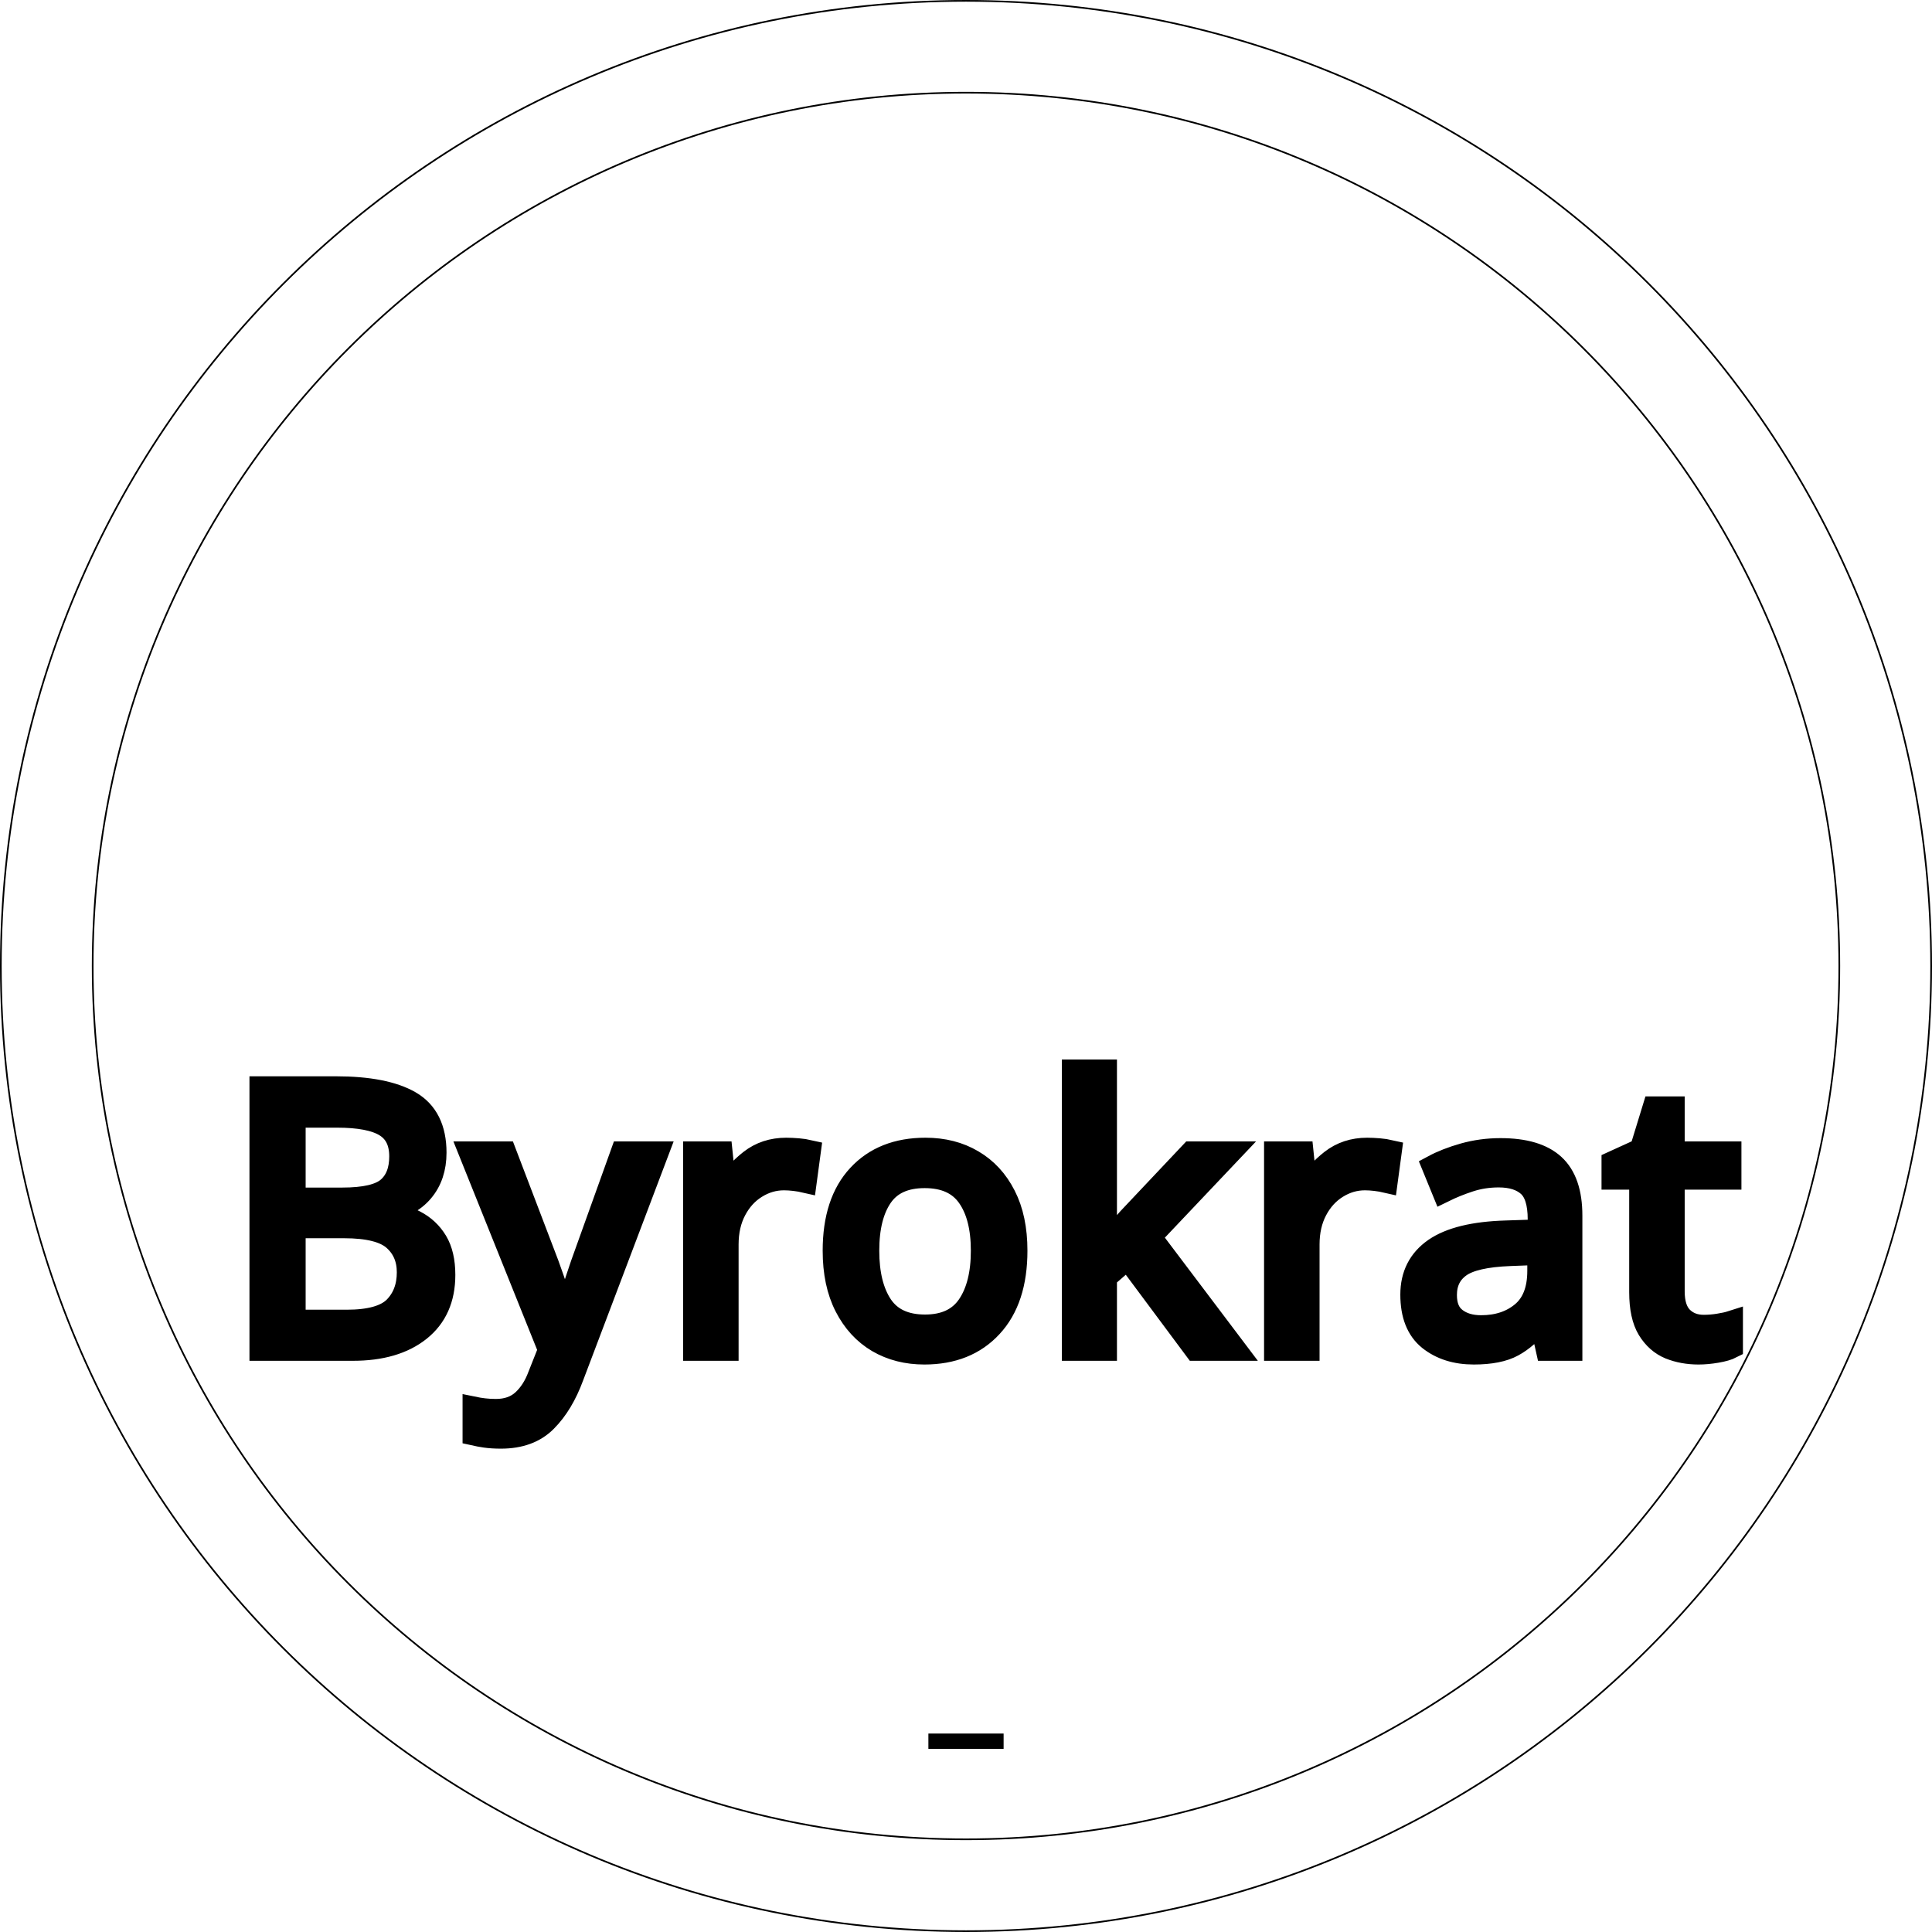
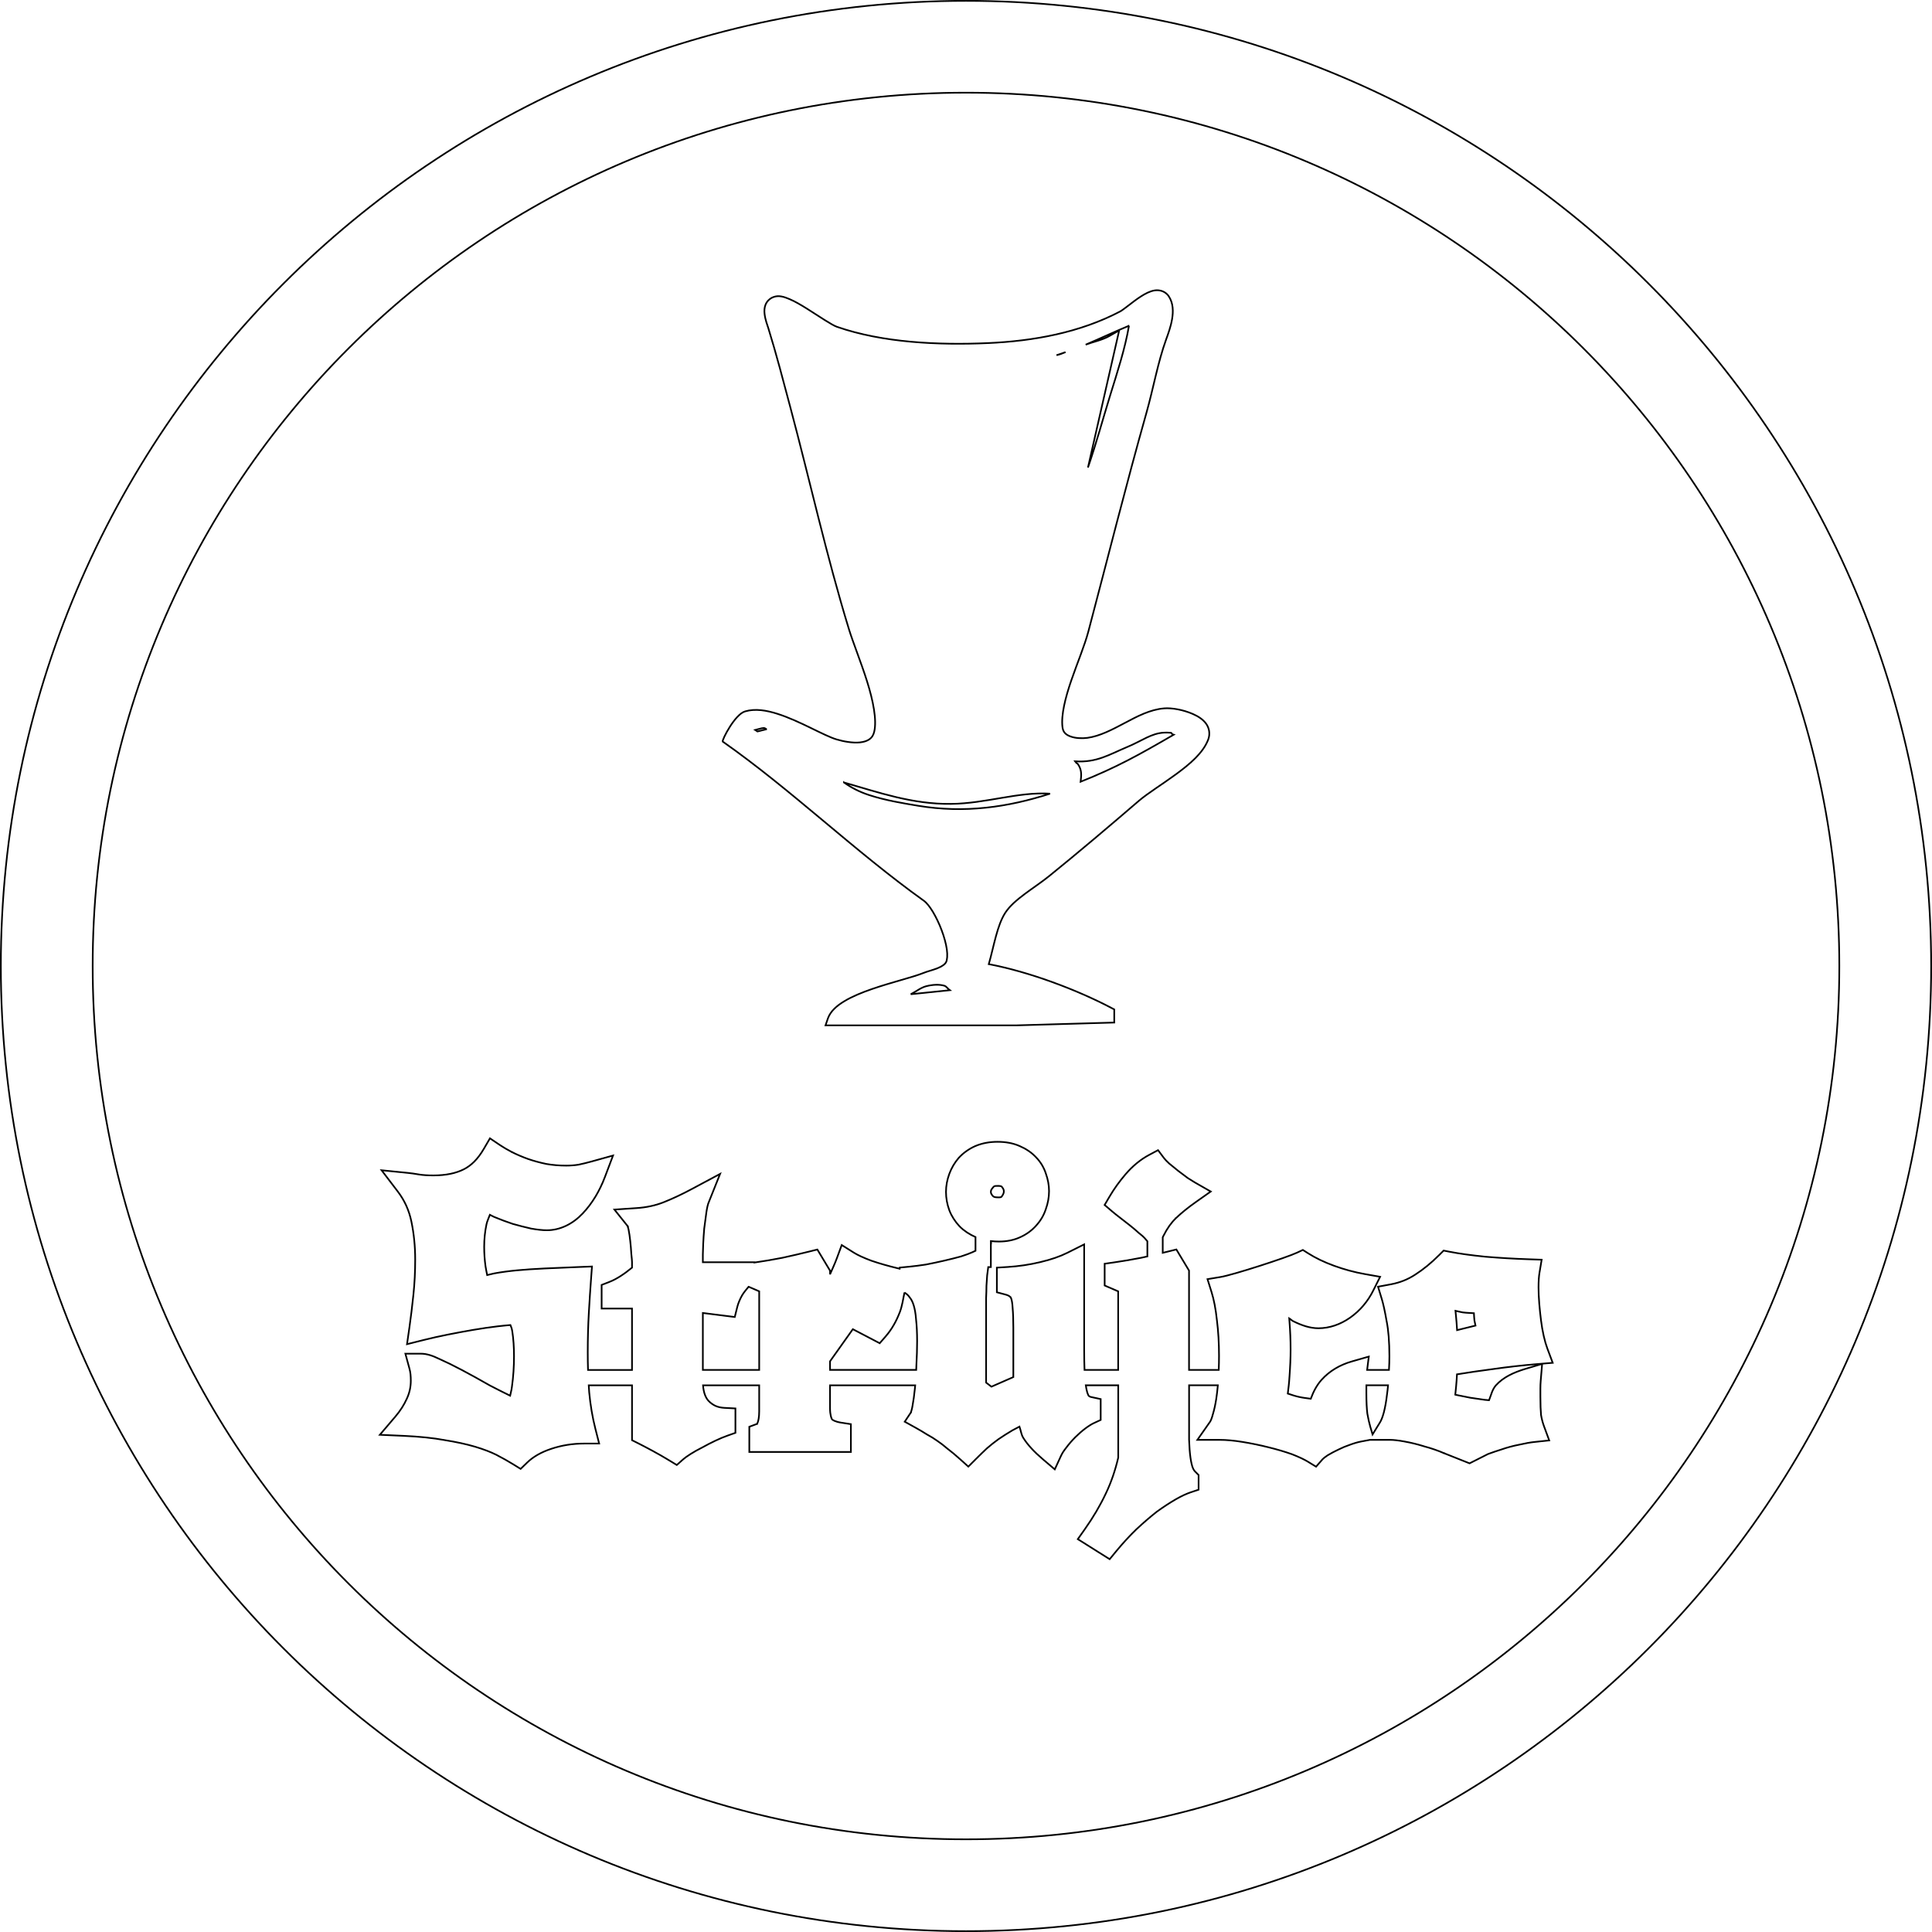
<svg xmlns="http://www.w3.org/2000/svg" version="1.2" viewBox="0 0 219.213 219.213" width="58mm" height="58mm" id="svg1" xml:space="preserve">
  <defs id="defs1">
    <clipPath clipPathUnits="userSpaceOnUse" id="cp1">
      <path d="m 275.5,535.5 c -143.78,0 -260,-116.22 -260,-260 0,-143.78 116.22,-260 260,-260 143.78,0 260,116.22 260,260 0,143.78 -116.22,260 -260,260 z" id="path1" />
    </clipPath>
  </defs>
  <style id="style1">
		tspan { white-space:pre } 
		.s0 { fill: none;stroke: #ff0000;stroke-miterlimit:100 } 
	</style>
  <g id="layer2">
    <g id="layer4" style="display:inline">
      <path id="path2" style="fill:none;stroke:#000000;stroke-width:0.189" d="M 219.118,109.606 A 109.512,109.512 0 0 1 109.606,219.118 109.512,109.512 0 0 1 0.095,109.606 109.512,109.512 0 0 1 109.606,0.095 109.512,109.512 0 0 1 219.118,109.606 Z" />
      <path id="circle2" style="fill:none;stroke:#000000;stroke-width:0.189" d="M 208.697,109.606 A 99.091,99.091 0 0 1 109.606,208.697 99.091,99.091 0 0 1 10.515,109.606 99.091,99.091 0 0 1 109.606,10.515 99.091,99.091 0 0 1 208.697,109.606 Z" />
    </g>
-     <text xml:space="preserve" style="display:inline;font-size:41.522px;font-family:'Didact Gothic';-inkscape-font-specification:'Didact Gothic';text-align:start;letter-spacing:0.769px;writing-mode:lr-tb;direction:ltr;text-anchor:start;fill:#de0000;fill-opacity:0.092;stroke:#000000;stroke-width:2.64;stroke-dasharray:none;stroke-opacity:1" x="25.593" y="153.083" id="text2-9">
-       <tspan id="tspan2-1" x="25.593" y="153.083" style="font-style:normal;font-variant:normal;font-weight:normal;font-stretch:normal;font-family:'New Rocker';-inkscape-font-specification:'New Rocker';letter-spacing:0.769px;fill:#000000;fill-opacity:1;stroke:#000000;stroke-width:2.64;stroke-dasharray:none;stroke-opacity:1">Byrokrat</tspan>
-     </text>
-     <path id="path5" style="display:inline;stroke-width:3.717" d="m 105.339,196.695 h 8.535 v 1.744 h -8.535 z" />
+     <path id="path3" style="font-size:41.522px;font-family:'New Rocker';-inkscape-font-specification:'New Rocker';letter-spacing:0.769px;baseline-shift:baseline;white-space:pre;display:inline;overflow:visible;opacity:1;fill:none;stroke:#000000;stroke-width:0.189;stroke-dasharray:none;stroke-opacity:1;enable-background:accumulate;stop-color:#000000;stop-opacity:1" d="m 55.593,129.16 -0.707,1.211 c -0.677,1.161 -1.434,1.889 -2.273,2.309 -0.883,0.441 -2.014,0.689 -3.438,0.689 -0.669,0 -1.213,-0.039 -1.609,-0.105 -0.514,-0.086 -0.919,-0.145 -1.248,-0.178 l -3.021,-0.303 1.84,2.416 c 0.768,1.008 1.276,2.126 1.543,3.412 0.285,1.375 0.43,2.808 0.43,4.301 0,1.369 -0.068,2.692 -0.201,3.973 -0.137,1.314 -0.286,2.544 -0.449,3.688 l -0.279,1.943 1.904,-0.477 c 0.864,-0.216 1.771,-0.419 2.721,-0.609 0.957,-0.191 1.914,-0.369 2.871,-0.533 0.949,-0.163 1.869,-0.296 2.76,-0.404 0.544,-0.066 0.993,-0.103 1.473,-0.148 0.083,0.227 0.152,0.296 0.219,0.738 0.127,0.837 0.193,1.768 0.193,2.791 0,1.187 -0.079,2.345 -0.236,3.473 l -0.002,0.012 -0.002,0.014 c -0.052,0.437 -0.137,0.635 -0.203,0.988 -0.77,-0.385 -1.574,-0.775 -2.273,-1.148 l -0.018,-0.01 c -0.005,-0.003 -0.011,-0.005 -0.016,-0.008 -1.158,-0.661 -2.213,-1.245 -3.16,-1.746 -0.95,-0.503 -1.781,-0.911 -2.508,-1.232 -0.773,-0.37 -1.419,-0.623 -2.18,-0.623 h -1.729 l 0.455,1.666 c 0.066,0.242 0.108,0.462 0.127,0.656 0.023,0.229 0.035,0.476 0.035,0.74 0,0.727 -0.148,1.396 -0.457,2.059 l -0.006,0.01 -0.004,0.008 c -0.304,0.677 -0.73,1.346 -1.295,2.01 l -1.75,2.055 2.695,0.119 c 1.81,0.081 3.362,0.244 4.639,0.479 l 0.014,0.002 0.016,0.004 c 1.341,0.215 2.493,0.467 3.445,0.75 0.964,0.287 1.761,0.595 2.389,0.908 0.72,0.374 1.356,0.729 1.9,1.066 l 0.875,0.541 0.738,-0.715 c 0.665,-0.643 1.558,-1.171 2.738,-1.564 1.193,-0.398 2.43,-0.596 3.734,-0.596 h 1.699 l -0.42,-1.646 c -0.34,-1.333 -0.576,-2.723 -0.709,-4.17 v -0.004 c -0.019,-0.264 -0.035,-0.526 -0.051,-0.789 h 4.91 v 6.229 l 0.729,0.365 c 0.423,0.212 0.967,0.496 1.623,0.852 0.645,0.349 1.277,0.712 1.895,1.088 l 0.832,0.508 0.73,-0.648 c 0.163,-0.145 0.458,-0.363 0.861,-0.615 0.405,-0.253 0.837,-0.495 1.301,-0.727 l 0.027,-0.014 0.023,-0.014 c 0.473,-0.263 0.96,-0.513 1.461,-0.75 0.491,-0.233 0.948,-0.422 1.369,-0.57 l 0.881,-0.311 v -2.768 l -1.25,-0.066 c -0.762,-0.04 -1.28,-0.275 -1.781,-0.771 -0.325,-0.342 -0.575,-0.888 -0.645,-1.787 h 6.373 v 2.963 c 0,0.637 -0.094,1.076 -0.178,1.273 -0.042,0.099 -0.062,0.137 -0.07,0.148 v 0.002 h -0.002 -0.002 -0.002 l -0.002,-0.002 v -0.002 h -0.002 -0.002 l -0.861,0.32 v 2.859 h 11.525 v -3.154 l -1.117,-0.174 c -0.681,-0.106 -0.95,-0.299 -1.025,-0.373 -0.062,-0.099 -0.225,-0.487 -0.225,-1.271 v -2.59 h 9.666 c -0.009,0.101 -0.019,0.2 -0.029,0.299 -0.08,0.803 -0.173,1.475 -0.273,2.002 l -0.006,0.031 -0.004,0.029 c -0.05,0.351 -0.162,0.631 -0.166,0.68 v 0.002 0.002 h 0.002 v 0.002 h 0.002 v -0.002 h 0.002 l 0.002,-0.002 c 0.004,-0.004 0.011,-0.011 0.019,-0.021 l -0.738,1.107 1.252,0.693 c 0.478,0.266 0.898,0.516 1.256,0.746 l 0.045,0.029 0.049,0.025 c 0.364,0.194 0.715,0.412 1.057,0.656 l 0.018,0.012 0.018,0.014 c 0.365,0.243 0.736,0.527 1.113,0.854 l 0.035,0.031 0.037,0.027 c 0.401,0.3 0.872,0.691 1.404,1.17 l 0.932,0.838 0.885,-0.885 c 0.423,-0.423 0.829,-0.817 1.223,-1.186 l 0.006,-0.004 c 0.405,-0.354 0.838,-0.697 1.297,-1.029 0.489,-0.334 1.019,-0.673 1.592,-1.012 0.229,-0.129 0.544,-0.284 0.801,-0.422 0.143,0.4 0.194,0.871 0.4,1.225 l 0.01,0.018 0.01,0.018 c 0.524,0.838 1.28,1.633 2.26,2.465 l 1.324,1.125 0.727,-1.578 c 0.107,-0.231 0.297,-0.537 0.58,-0.891 l 0.014,-0.016 0.012,-0.018 c 0.293,-0.39 0.624,-0.771 0.998,-1.145 0.374,-0.374 0.756,-0.707 1.146,-1 0.39,-0.293 0.722,-0.491 0.965,-0.604 l 0.768,-0.355 v -2.367 l -1.043,-0.225 c -0.184,-0.039 -0.255,-0.089 -0.312,-0.135 v -0.002 c -0.005,-0.012 -0.098,-0.138 -0.188,-0.461 -0.053,-0.192 -0.105,-0.441 -0.148,-0.742 h 3.682 v 8.205 c -0.338,1.449 -0.801,2.808 -1.406,4.07 l -0.002,0.004 -0.002,0.004 c -0.628,1.335 -1.418,2.682 -2.375,4.037 l -0.803,1.137 3.615,2.273 0.738,-0.896 c 0.744,-0.904 1.513,-1.738 2.305,-2.504 l 0.002,-0.002 c 0.795,-0.741 1.56,-1.399 2.291,-1.975 0.761,-0.55 1.478,-1.019 2.143,-1.402 0.663,-0.383 1.241,-0.649 1.709,-0.805 l 0.902,-0.301 v -1.664 l -0.387,-0.387 c -0.111,-0.111 -0.201,-0.248 -0.281,-0.455 -0.081,-0.21 -0.183,-0.61 -0.258,-1.156 v -0.004 -0.006 c -0.072,-0.505 -0.125,-1.177 -0.152,-1.988 v -3.18 -3.006 h 3.264 c -0.048,0.536 -0.109,1.043 -0.18,1.523 -0.103,0.669 -0.229,1.246 -0.373,1.725 l -0.01,0.029 -0.008,0.031 c -0.116,0.463 -0.257,0.749 -0.299,0.809 l -1.453,2.076 h 2.535 c 0.742,0 1.602,0.075 2.57,0.232 0.988,0.16 1.962,0.36 2.922,0.6 l 0.004,0.002 h 0.004 c 0.981,0.239 1.874,0.504 2.68,0.789 0.799,0.31 1.414,0.602 1.803,0.84 l 0.949,0.58 0.732,-0.836 c 0.066,-0.076 0.269,-0.253 0.576,-0.453 0.37,-0.221 0.766,-0.434 1.193,-0.635 l 0.014,-0.006 0.014,-0.008 c 0.446,-0.223 0.887,-0.406 1.322,-0.551 l 0.019,-0.006 0.019,-0.008 c 0.471,-0.173 0.887,-0.289 1.24,-0.355 l 0.988,-0.186 h 2.279 c 0.376,0 0.931,0.057 1.627,0.186 h 0.004 l 0.004,0.002 c 0.718,0.128 1.455,0.307 2.209,0.541 l 0.025,0.01 0.025,0.006 c 0.77,0.205 1.513,0.461 2.229,0.768 h 0.002 l 0.002,0.002 h 0.002 v 0.002 h 0.002 l 2.889,1.148 2.105,-1.061 c 0.48,-0.171 0.958,-0.343 1.469,-0.5 l 0.023,-0.006 0.021,-0.008 c 0.663,-0.229 1.321,-0.407 1.977,-0.533 l 0.023,-0.004 0.023,-0.006 c 0.682,-0.157 1.259,-0.257 1.711,-0.305 l 1.686,-0.178 -0.586,-1.592 c -0.162,-0.439 -0.272,-0.87 -0.342,-1.297 -0.046,-0.48 -0.074,-1.171 -0.074,-2.066 v -0.914 c 0,-0.296 0.01,-0.591 0.035,-0.887 l 0.162,-1.926 -1.854,0.551 c -1.433,0.427 -2.575,0.986 -3.381,1.873 l -0.012,0.012 -0.012,0.014 c -0.403,0.467 -0.533,1.095 -0.762,1.67 -0.171,-0.016 -0.296,-0.024 -0.488,-0.043 -0.533,-0.08 -1.078,-0.158 -1.637,-0.238 -0.561,-0.107 -1.093,-0.214 -1.6,-0.32 l -0.014,-0.004 c -0.041,-0.009 -0.055,-0.018 -0.094,-0.027 0.033,-0.319 0.057,-0.585 0.096,-0.947 0.048,-0.445 0.066,-0.904 0.096,-1.357 1.324,-0.21 2.654,-0.415 4.031,-0.59 h 0.01 l 0.012,-0.002 c 1.719,-0.246 3.407,-0.436 5.068,-0.572 l 1.742,-0.143 -0.613,-1.637 c -0.139,-0.37 -0.278,-0.841 -0.406,-1.406 -0.128,-0.563 -0.231,-1.157 -0.309,-1.781 -0.081,-0.646 -0.149,-1.293 -0.203,-1.939 l 0.002,0.004 c -0.053,-0.663 -0.08,-1.265 -0.08,-1.805 0,-0.699 0.042,-1.258 0.107,-1.65 l 0.248,-1.486 -1.506,-0.051 c -1.604,-0.054 -3.221,-0.149 -4.854,-0.285 -0.009,-8.5e-4 -0.013,-9.5e-4 -0.021,-0.002 -1.621,-0.163 -2.979,-0.351 -4.051,-0.561 l -0.689,-0.135 -0.498,0.496 c -0.911,0.911 -1.821,1.653 -2.725,2.23 l -0.008,0.004 -0.006,0.004 c -0.82,0.539 -1.726,0.902 -2.756,1.094 l -1.451,0.27 0.43,1.412 c 0.166,0.545 0.355,1.393 0.543,2.496 l 0.004,0.018 0.004,0.018 c 0.196,0.981 0.307,2.305 0.307,3.936 0,0.477 -0.016,0.999 -0.047,1.562 h -2.479 l 0.189,-1.512 -1.92,0.549 c -1.363,0.39 -2.548,1.091 -3.443,2.09 l -0.002,0.002 c -0.557,0.624 -0.931,1.364 -1.217,2.143 -0.456,-0.067 -0.869,-0.101 -1.4,-0.223 l -0.008,-0.002 c -0.505,-0.119 -0.814,-0.241 -1.201,-0.363 0.07,-0.612 0.154,-1.193 0.189,-1.883 v -0.002 c 2e-4,-9.2e-4 0.002,-0.005 0.002,-0.006 v -0.002 -0.002 c 0.083,-1.121 0.127,-2.156 0.127,-3.1 0,-1.074 -0.043,-2.135 -0.127,-3.184 v -0.01 c -0.006,-0.116 -0.026,-0.232 -0.033,-0.348 0.154,0.087 0.293,0.242 0.449,0.32 0.999,0.499 1.932,0.805 2.875,0.805 1.258,0 2.485,-0.432 3.578,-1.193 l 0.002,-0.002 0.004,-0.002 c 1.115,-0.787 2.004,-1.828 2.621,-3.062 l 0.789,-1.58 -1.74,-0.309 c -1.169,-0.208 -2.326,-0.52 -3.475,-0.938 -1.143,-0.416 -2.122,-0.89 -2.939,-1.41 l -0.613,-0.389 -0.656,0.307 c -1.203,0.565 -7.244,2.523 -8.666,2.76 l -1.498,0.248 0.455,1.449 c 0.27,0.859 0.48,1.925 0.611,3.188 l 0.002,0.014 0.002,0.016 c 0.158,1.238 0.238,2.581 0.238,4.027 0,0.545 -0.011,1.08 -0.031,1.604 h -3.371 v -11.27 l -1.439,-2.398 -0.949,0.236 c -0.192,0.048 -0.391,0.097 -0.596,0.146 v -1.764 l 0.104,-0.207 c 0.415,-0.83 0.884,-1.474 1.393,-1.961 v -0.002 h 0.002 c 0.605,-0.58 1.357,-1.192 2.256,-1.826 l 1.693,-1.195 -1.801,-1.029 c -0.146,-0.084 -0.424,-0.255 -0.779,-0.482 -0.342,-0.263 -0.706,-0.536 -1.094,-0.82 l -0.016,-0.012 c -0.007,-0.005 -0.012,-0.01 -0.019,-0.016 -0.349,-0.275 -0.685,-0.549 -1.01,-0.822 l -0.006,-0.006 c -0.291,-0.267 -0.492,-0.487 -0.578,-0.602 l -0.678,-0.904 -0.998,0.531 c -0.988,0.527 -1.878,1.262 -2.662,2.172 l -0.002,0.002 -0.002,0.002 c -0.711,0.829 -1.324,1.68 -1.838,2.557 l -0.559,0.953 0.838,0.717 c 0.225,0.193 0.515,0.424 0.885,0.709 0.356,0.274 0.725,0.561 1.109,0.863 0.364,0.286 0.699,0.57 1.004,0.85 l 0.043,0.037 0.045,0.035 c 0.32,0.246 0.53,0.448 0.592,0.52 l 0.334,0.389 v 1.719 c -0.211,0.047 -0.426,0.094 -0.646,0.143 -0.003,6.5e-4 -0.005,9.5e-4 -0.008,0.002 -1.103,0.215 -2.125,0.39 -3.059,0.523 l -1.133,0.162 v 2.469 l 1.535,0.664 v 8.916 h -3.82 c -0.025,-0.651 -0.039,-1.424 -0.039,-2.311 v -11.934 l -1.91,0.955 c -0.825,0.413 -1.851,0.77 -3.074,1.057 l -0.002,0.002 h -0.004 c -1.199,0.287 -2.423,0.47 -3.678,0.549 l -1.238,0.076 v 2.795 l 0.98,0.26 c 0.286,0.076 0.418,0.169 0.426,0.176 l 0.064,0.057 0.068,0.045 0.002,0.002 v 0.002 h 0.002 c 0.012,0.014 0.041,0.057 0.082,0.164 0.059,0.155 0.138,0.518 0.162,1.039 l 0.002,0.029 0.002,0.031 c 0.05,0.548 0.078,1.29 0.078,2.205 v 5.613 l -2.484,1.088 -0.605,-0.463 v -7.732 -1.869 c 0.025,-0.488 0.038,-0.944 0.039,-1.371 0.027,-0.426 0.053,-0.824 0.08,-1.197 0.042,-0.293 0.082,-0.604 0.123,-0.938 h 0.297 v -2.518 l 0.018,-0.148 -0.018,0.008 v -0.291 c 0.299,0.034 0.607,0.051 0.922,0.051 0.867,0 1.687,-0.153 2.42,-0.498 0.694,-0.314 1.308,-0.755 1.797,-1.312 0.499,-0.54 0.874,-1.177 1.098,-1.871 0.237,-0.656 0.365,-1.344 0.365,-2.039 0,-0.675 -0.129,-1.347 -0.363,-1.996 -0.226,-0.702 -0.615,-1.342 -1.133,-1.865 -0.5,-0.532 -1.123,-0.944 -1.828,-1.248 -0.761,-0.34 -1.61,-0.486 -2.521,-0.486 -0.894,0 -1.742,0.151 -2.512,0.48 l -0.012,0.004 -0.012,0.004 c -0.699,0.314 -1.322,0.753 -1.834,1.301 l -0.018,0.018 -0.016,0.018 c -0.464,0.535 -0.824,1.151 -1.07,1.82 -0.243,0.66 -0.373,1.347 -0.373,2.035 0,0.708 0.127,1.407 0.373,2.074 l 0.004,0.012 0.004,0.012 c 0.257,0.66 0.644,1.263 1.137,1.791 l 0.016,0.018 0.016,0.016 c 0.504,0.504 1.114,0.902 1.797,1.203 v 1.557 l -0.377,0.174 c -0.276,0.127 -0.717,0.292 -1.281,0.473 -0.581,0.158 -1.217,0.319 -1.91,0.479 -0.688,0.159 -1.375,0.305 -2.062,0.438 h -0.002 -0.002 -0.002 -0.002 c -0.696,0.107 -1.322,0.188 -1.869,0.24 l -1.088,0.104 -0.012,0.129 -0.152,-0.037 c -1.122,-0.267 -2.14,-0.559 -3.059,-0.873 -0.907,-0.338 -1.585,-0.66 -1.98,-0.91 l -1.379,-0.869 -0.564,1.527 c -0.235,0.635 -0.508,1.199 -0.764,1.797 v -0.416 l -1.439,-2.398 -0.947,0.236 c -0.87,0.218 -1.869,0.45 -2.994,0.697 -1.104,0.215 -2.127,0.39 -3.061,0.523 l -0.135,0.019 v -0.033 h -5.854 v -0.881 c 0,-0.2 0.012,-0.611 0.039,-1.184 v -0.002 c 0.026,-0.574 0.065,-1.164 0.117,-1.766 v -0.002 -0.002 l 0.002,-0.002 v -0.002 -0.002 c 0.082,-0.654 0.163,-1.266 0.244,-1.836 0.076,-0.529 0.174,-0.896 0.209,-0.982 l 1.344,-3.361 -3.191,1.707 c -1.153,0.617 -2.231,1.121 -3.227,1.514 -0.914,0.361 -1.924,0.583 -3.049,0.658 l -2.521,0.168 1.475,1.846 h -0.002 v 0.002 0.002 c 0.006,0.027 0.089,0.19 0.131,0.414 v 0.008 l 0.002,0.008 c 0.073,0.365 0.138,0.797 0.189,1.291 v 0.004 0.004 c 0.053,0.474 0.093,0.948 0.119,1.422 l 0.002,0.041 0.006,0.041 c 0.053,0.447 0.074,0.771 0.074,0.883 v 0.623 c -0.843,0.688 -1.699,1.285 -2.604,1.635 l -0.844,0.326 v 2.682 h 3.447 v 6.969 h -4.992 c -0.021,-0.662 -0.031,-1.322 -0.031,-1.979 0,-1.583 0.042,-3.079 0.123,-4.49 0.083,-1.434 0.166,-2.699 0.248,-3.797 l 0.109,-1.475 -1.477,0.057 c -1.471,0.056 -2.775,0.11 -3.916,0.166 -1.15,0.056 -2.193,0.126 -3.129,0.211 l -0.002,0.002 h -0.002 c -0.919,0.086 -1.774,0.201 -2.566,0.348 h -0.004 l -0.006,0.002 c -0.272,0.052 -0.523,0.129 -0.789,0.189 -0.06,-0.328 -0.14,-0.657 -0.186,-0.984 -0.103,-0.744 -0.154,-1.484 -0.154,-2.227 0,-0.881 0.088,-1.73 0.262,-2.551 v -0.004 l 0.002,-0.004 c 0.079,-0.384 0.261,-0.716 0.387,-1.076 0.167,0.077 0.293,0.168 0.471,0.242 0.693,0.289 1.386,0.549 2.082,0.781 l 0.031,0.012 0.031,0.008 c 0.71,0.199 1.38,0.37 2.014,0.514 l 0.033,0.008 0.033,0.006 c 0.681,0.118 1.25,0.186 1.764,0.186 1.521,0 2.949,-0.719 4.072,-1.908 1.074,-1.138 1.912,-2.529 2.518,-4.135 l 0.92,-2.434 -2.508,0.695 c -0.458,0.127 -0.931,0.241 -1.416,0.344 -0.447,0.069 -0.909,0.105 -1.387,0.105 -0.78,0 -1.525,-0.063 -2.244,-0.186 -0.741,-0.154 -1.438,-0.344 -2.092,-0.57 h -0.002 -0.002 l -0.002,-0.002 c -0.639,-0.231 -1.234,-0.486 -1.787,-0.762 h -0.002 -0.002 v -0.002 h -0.002 c -0.539,-0.283 -0.995,-0.55 -1.354,-0.789 z m 57.592,5.396 c 0.428,1e-5 0.453,0.061 0.506,0.127 0.18,0.225 0.209,0.344 0.209,0.504 0,0.152 -0.049,0.31 -0.223,0.551 -0.068,0.087 -0.07,0.123 -0.408,0.123 -0.466,0 -0.548,-0.082 -0.623,-0.168 -0.198,-0.229 -0.217,-0.329 -0.217,-0.463 0,-0.134 0.019,-0.236 0.217,-0.465 l 0.014,-0.016 0.014,-0.018 c 0.109,-0.134 0.141,-0.176 0.512,-0.176 z m -28.244,11.443 1.201,0.52 v 8.916 h -6.393 v -6.459 l 3.621,0.457 0.283,-1.137 c 0.103,-0.413 0.289,-0.864 0.564,-1.35 0.22,-0.353 0.473,-0.647 0.723,-0.947 z m 17.684,0.656 c 0.242,0.154 0.424,0.313 0.549,0.494 l 0.033,0.049 0.037,0.045 c 0.141,0.169 0.293,0.439 0.42,0.84 0.125,0.395 0.226,0.936 0.275,1.609 l 0.002,0.027 0.002,0.027 c 0.075,0.651 0.117,1.462 0.117,2.422 0,0.858 -0.028,1.761 -0.082,2.707 v 0.019 l -0.002,0.018 c -0.005,0.176 -0.01,0.35 -0.018,0.521 h -9.779 v -0.975 l 2.588,-3.643 3.049,1.594 0.684,-0.787 c 0.672,-0.773 1.2,-1.702 1.605,-2.762 l 0.004,-0.006 0.002,-0.006 c 0.251,-0.676 0.362,-1.449 0.514,-2.195 z m 62.518,2.076 c 0.274,0.053 0.521,0.131 0.805,0.176 l 0.021,0.002 0.023,0.004 c 0.476,0.058 0.832,0.058 1.246,0.088 0.022,0.271 0.018,0.548 0.055,0.814 l 0.004,0.029 0.006,0.027 c 0.034,0.186 0.079,0.354 0.115,0.535 l -2.092,0.518 c -0.023,-0.311 -0.032,-0.584 -0.062,-0.912 -0.024,-0.375 -0.083,-0.863 -0.121,-1.281 z m -10.109,8.447 h 2.461 c -0.032,0.362 -0.072,0.719 -0.123,1.074 l -0.004,0.019 -0.002,0.021 c -0.077,0.689 -0.191,1.332 -0.34,1.93 -0.145,0.557 -0.311,0.947 -0.428,1.137 l -0.861,1.4 -0.258,-0.873 c -0.118,-0.4 -0.231,-0.902 -0.334,-1.486 -0.07,-0.544 -0.111,-1.331 -0.111,-2.336 z" />
+     <path id="path5" style="baseline-shift:baseline;display:inline;overflow:visible;opacity:1;fill:none;stroke-width:0.189;enable-background:accumulate;stop-color:#000000;stop-opacity:1;stroke:#000000;stroke-opacity:1;stroke-dasharray:none" d="m 131.236,32.93 c -0.072,0.002 -0.143,0.008 -0.213,0.019 -0.554,0.09 -1.067,0.365 -1.568,0.685 -0.5,0.319 -0.981,0.693 -1.399,1.016 -0.418,0.323 -0.792,0.601 -0.959,0.689 -4.576,2.402 -9.811,3.362 -15.017,3.59 -5.562,0.244 -11.921,-0.034 -17.134,-1.854 -0.572,-0.2 -2.005,-1.182 -3.365,-2.038 -0.68,-0.428 -1.36,-0.828 -1.995,-1.098 -0.636,-0.27 -1.246,-0.468 -1.861,-0.221 -0.409,0.164 -0.716,0.487 -0.86,0.841 -0.143,0.353 -0.15,0.714 -0.114,1.049 0.072,0.671 0.327,1.306 0.44,1.671 0.909,2.937 1.691,5.959 2.488,8.951 2.223,8.336 4.101,16.856 6.639,25.143 0.479,1.565 1.382,3.766 2.069,5.957 0.688,2.191 1.12,4.38 0.805,5.697 -0.103,0.429 -0.288,0.674 -0.552,0.86 -0.264,0.186 -0.629,0.302 -1.056,0.348 -0.853,0.091 -1.921,-0.116 -2.665,-0.339 -1.472,-0.441 -4.151,-2.089 -6.692,-2.899 -1.271,-0.405 -2.543,-0.618 -3.696,-0.276 -1.153,0.342 -2.607,3.207 -2.534,3.416 7.837,5.499 14.986,12.459 22.886,18.108 0.219,0.156 0.6,0.608 0.957,1.201 0.357,0.593 0.712,1.329 0.997,2.084 0.285,0.755 0.501,1.53 0.594,2.189 0.093,0.659 0.039,1.199 -0.08,1.441 -0.127,0.258 -0.493,0.508 -1.007,0.71 -0.514,0.202 -1.119,0.344 -1.629,0.55 -1.122,0.453 -3.551,1.03 -5.79,1.804 -1.12,0.387 -2.2,0.826 -3.089,1.357 -0.889,0.531 -1.619,1.154 -1.911,2.008 l -0.257,0.75 h 21.734 l 11.026,-0.316 v -1.488 l -0.301,-0.16 c -3.985,-2.1 -9.384,-4.116 -13.936,-4.979 0.581,-2.022 0.938,-4.404 1.884,-5.847 1.003,-1.531 3.299,-2.797 4.966,-4.145 3.44,-2.782 6.828,-5.662 10.181,-8.54 0.969,-0.832 2.652,-1.871 4.22,-3.021 1.568,-1.151 3.059,-2.399 3.643,-3.919 0.255,-0.663 0.109,-1.357 -0.257,-1.842 -0.366,-0.484 -0.896,-0.812 -1.467,-1.064 -1.141,-0.504 -2.437,-0.711 -3.264,-0.645 -1.605,0.129 -3.063,0.91 -4.488,1.665 -1.425,0.755 -2.819,1.489 -4.218,1.681 -0.58,0.08 -1.333,0.055 -1.888,-0.143 -0.554,-0.198 -0.88,-0.47 -0.952,-1.075 -0.166,-1.387 0.329,-3.342 1.005,-5.308 0.676,-1.966 1.51,-3.941 1.934,-5.542 2.192,-8.277 4.265,-16.583 6.591,-24.815 0.792,-2.803 1.286,-5.705 2.238,-8.335 0.218,-0.603 0.524,-1.425 0.67,-2.29 0.146,-0.865 0.144,-1.816 -0.383,-2.606 -0.318,-0.476 -0.868,-0.688 -1.372,-0.674 z m -3.136,4.03 c -0.469,2.691 -1.297,5.18 -2.153,7.955 -0.825,2.675 -1.536,5.324 -2.503,8.135 l 3.543,-15.56 -1.102,0.628 c -0.849,0.483 -1.805,0.651 -2.703,0.99 1.893,-0.802 2.937,-1.324 4.92,-2.148 z m -7.197,2.993 c -0.335,0.139 -0.671,0.275 -1.028,0.348 0.35,-0.106 0.691,-0.224 1.028,-0.348 z M 86.67,82.602 c 0.127,-0.004 0.217,0.121 0.335,0.131 l -1.06,0.263 -0.253,-0.169 c 0.324,-0.076 0.692,-0.215 0.978,-0.225 z m 45.449,0.523 c 0.208,-0.008 0.416,-0.004 0.624,0.011 0.367,0.026 0.057,0.119 0.424,0.229 -3.961,2.302 -6.496,3.715 -10.554,5.334 0.093,-0.777 0.11,-1.236 -0.175,-1.78 -0.237,-0.451 -0.158,-0.115 -0.453,-0.536 2.463,0.17 3.894,-0.784 5.984,-1.657 1.597,-0.667 2.693,-1.545 4.151,-1.601 z m -36.355,5.659 c 3.952,1.13 7.745,2.482 12.162,2.429 3.969,-0.047 7.621,-1.394 11.214,-1.159 -4.754,1.531 -9.683,2.258 -15.015,1.363 -1.539,-0.258 -3.647,-0.593 -5.542,-1.216 -1.094,-0.36 -2.029,-0.85 -2.819,-1.418 z M 106.188,111.738 c 0.344,-0.011 0.668,0.023 0.961,0.107 0.244,0.07 0.404,0.363 0.615,0.508 l -4.429,0.457 c 0.623,-0.31 1.148,-0.758 1.766,-0.912 0.378,-0.094 0.743,-0.15 1.087,-0.16 z" />
  </g>
</svg>
